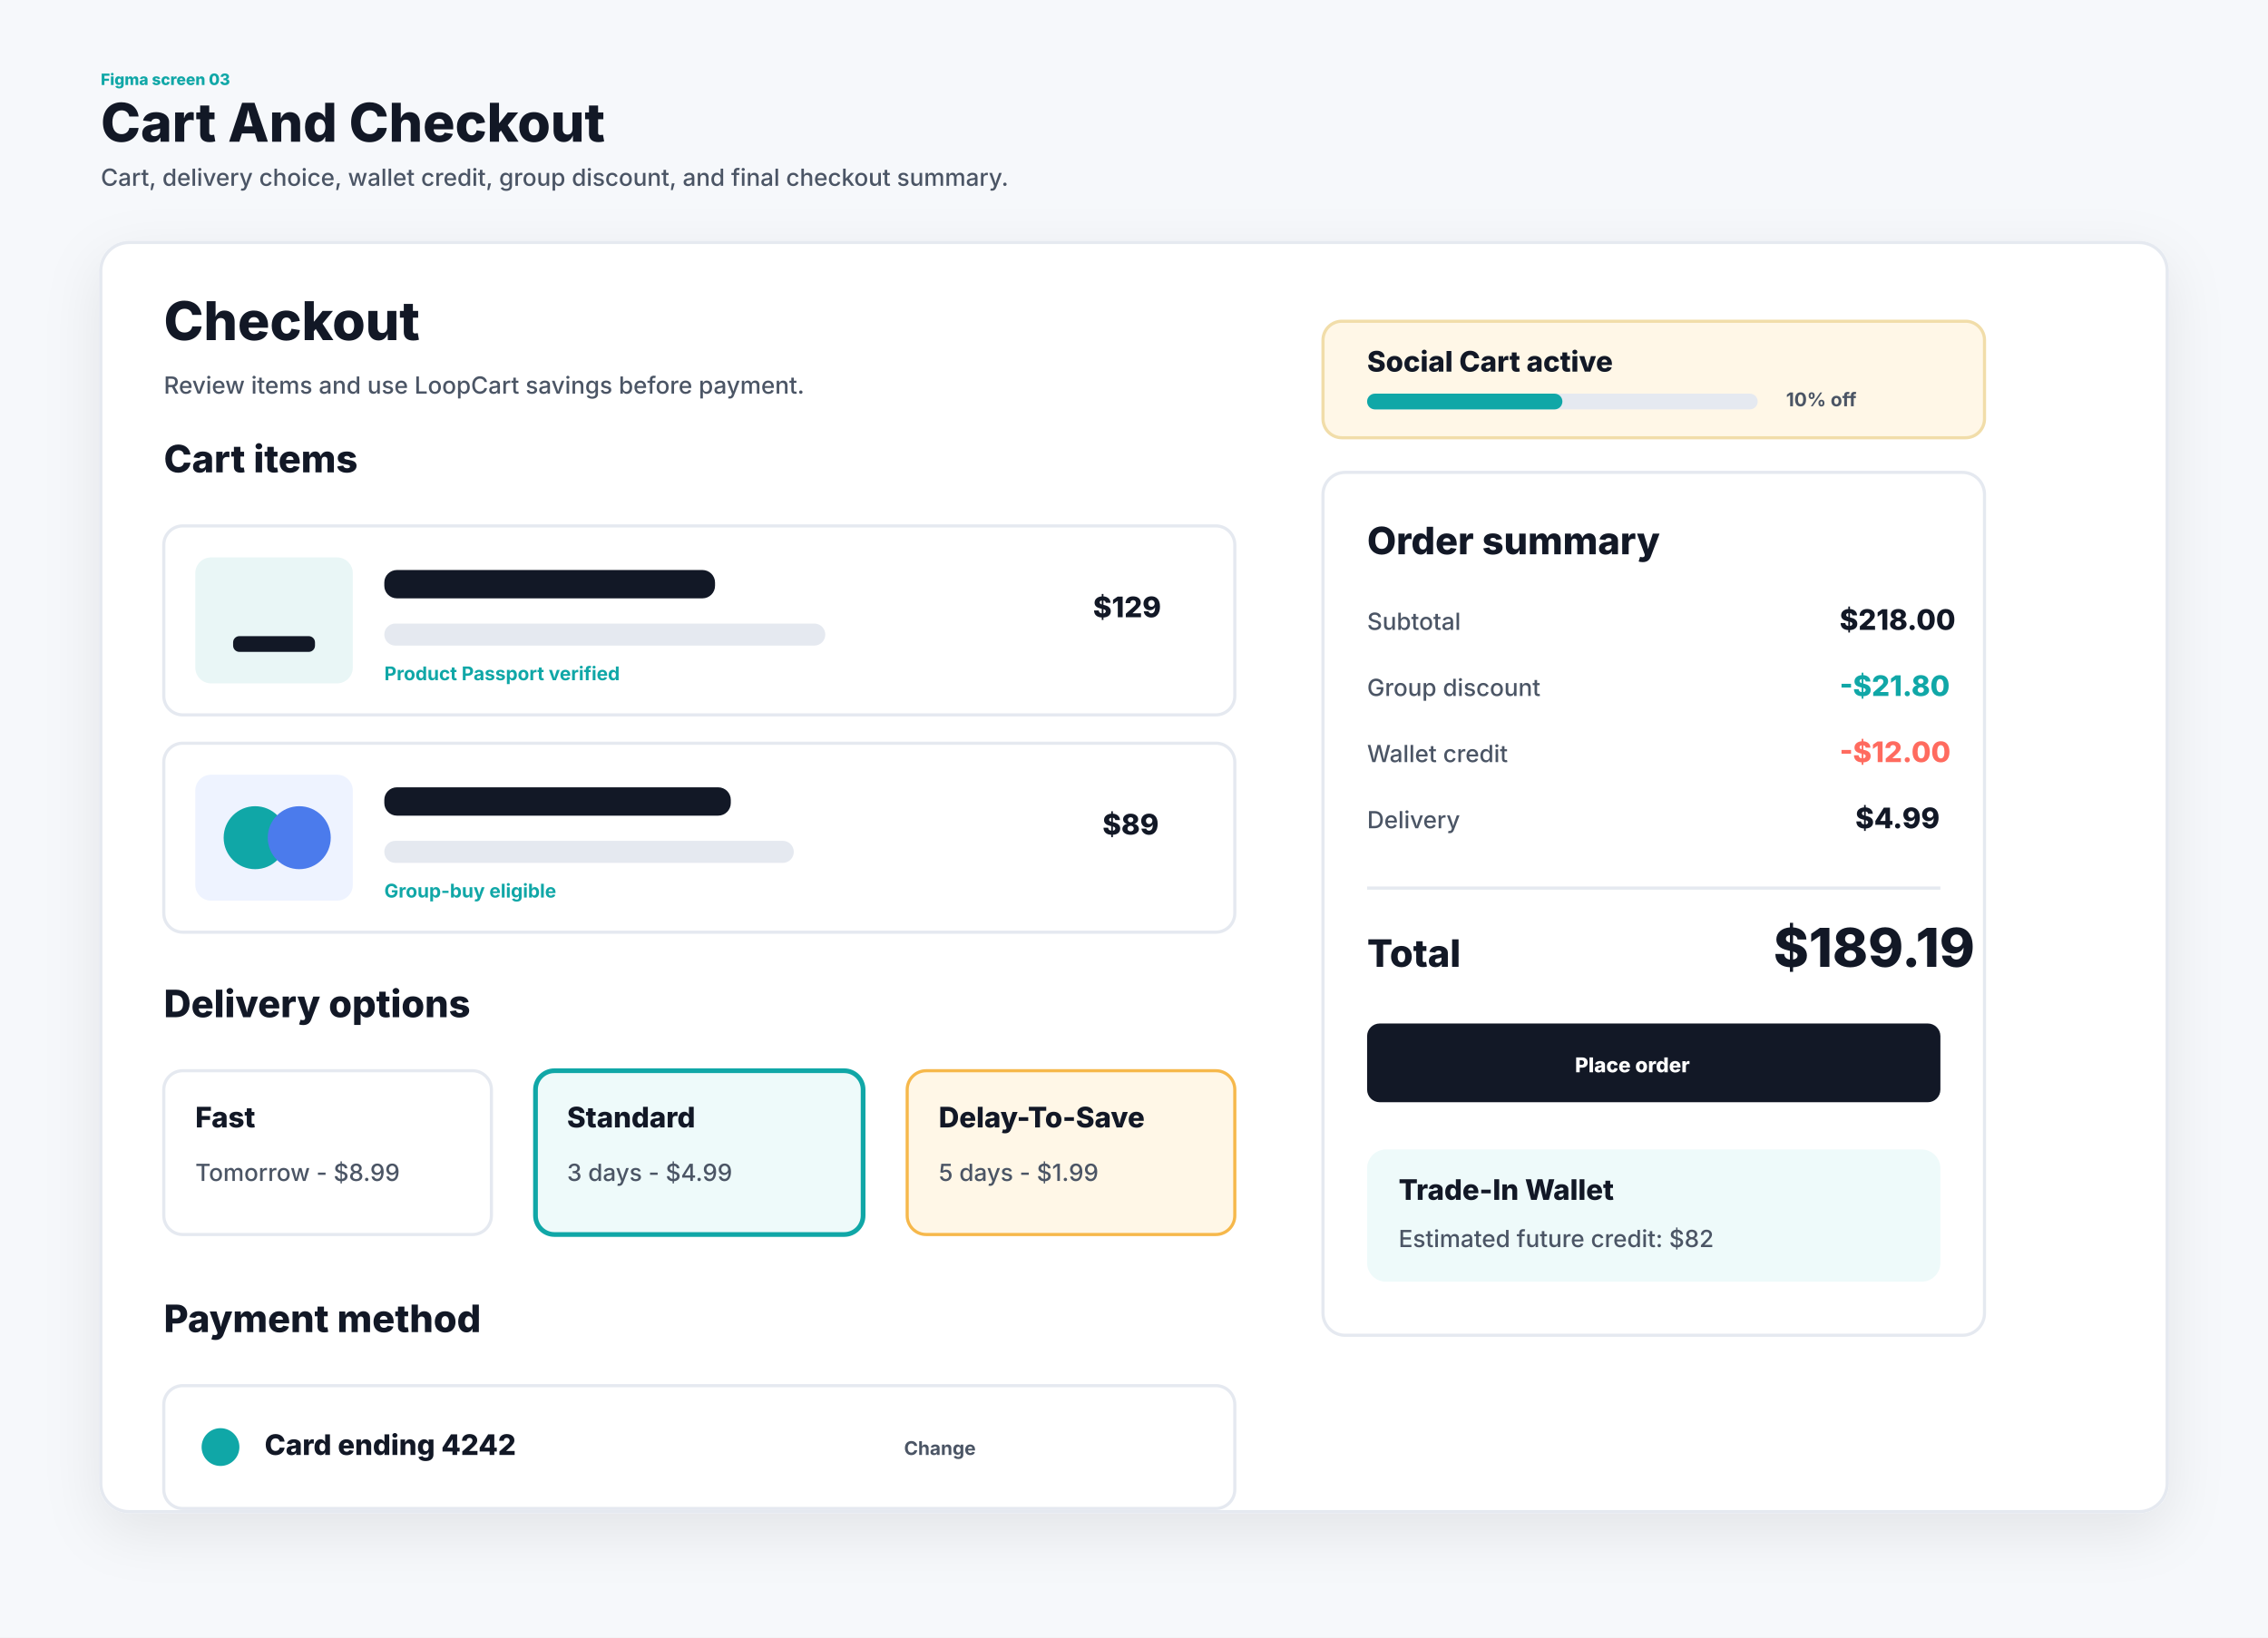
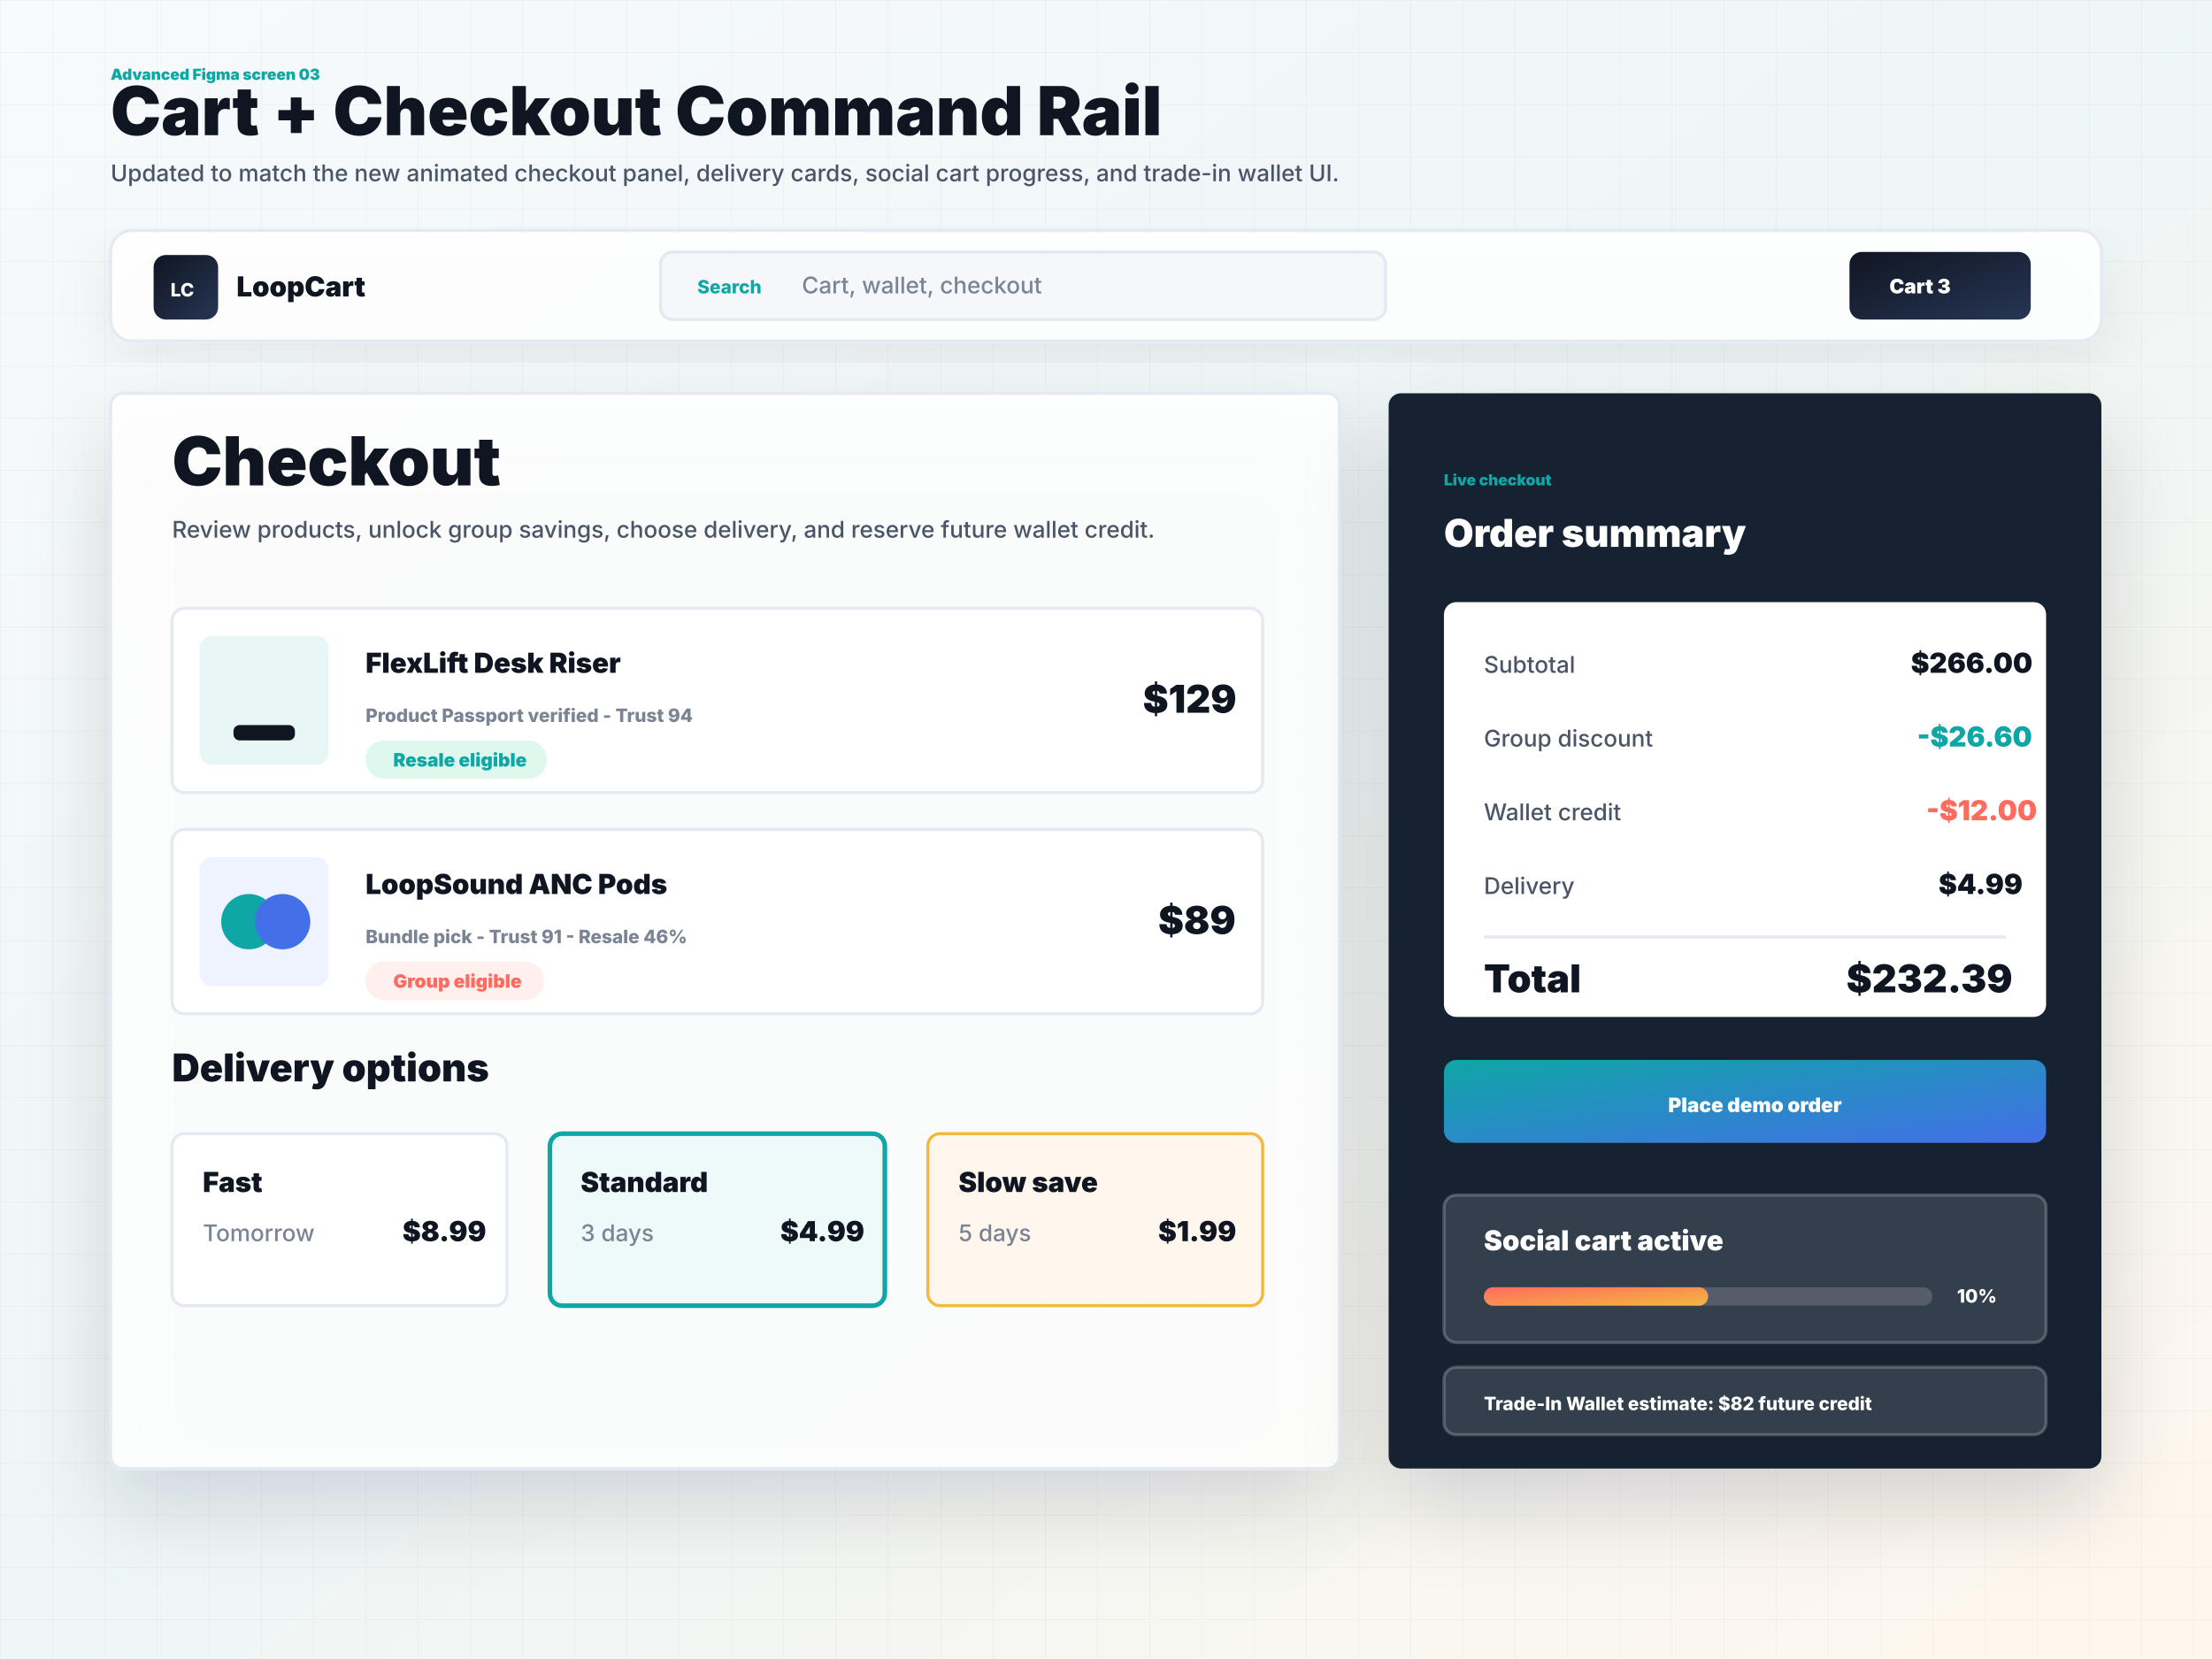
- <svg xmlns="http://www.w3.org/2000/svg" width="1440" height="1040" viewBox="0 0 1440 1040" role="img" aria-label="LoopCart cart and checkout mockup">
+ <svg xmlns="http://www.w3.org/2000/svg" width="1440" height="1080" viewBox="0 0 1440 1080" role="img" aria-label="LoopCart advanced cart checkout mockup">
  <defs>
-     <style>
-       .bg{fill:#f6f8fb}.surface{fill:#fff;stroke:#e5e9f0;stroke-width:2}.ink{fill:#121826}.slate{fill:#4b5565}.muted{fill:#6b7280}.teal{fill:#10a7a7}.coral{fill:#ff6b5f}.amber{fill:#f6b84b}.blue{fill:#4b7bec}.mint{fill:#dff7ef}.title{font:800 34px Inter,Arial,sans-serif}.h2{font:800 24px Inter,Arial,sans-serif}.h3{font:800 18px Inter,Arial,sans-serif}.body{font:500 15px Inter,Arial,sans-serif}.small{font:700 12px Inter,Arial,sans-serif}.micro{font:800 10px Inter,Arial,sans-serif}.buttonText{fill:#fff;font:800 13px Inter,Arial,sans-serif}.shadow{filter:url(#shadow)}
-     </style>
+     <linearGradient id="page" x1="0" y1="0" x2="1" y2="1">
+       <stop offset="0" stop-color="#f8fafc" />
+       <stop offset=".48" stop-color="#eef6f7" />
+       <stop offset="1" stop-color="#fff7ed" />
+     </linearGradient>
+     <linearGradient id="inkGrad" x1="0" y1="0" x2="1" y2="1">
+       <stop offset="0" stop-color="#101522" />
+       <stop offset="1" stop-color="#263654" />
+     </linearGradient>
+     <linearGradient id="cta" x1="0" y1="0" x2="1" y2="1">
+       <stop offset="0" stop-color="#0fa6a6" />
+       <stop offset="1" stop-color="#436fe8" />
+     </linearGradient>
+     <linearGradient id="warm" x1="0" y1="0" x2="1" y2="1">
+       <stop offset="0" stop-color="#ff6b5f" />
+       <stop offset="1" stop-color="#f4b83f" />
+     </linearGradient>
    <filter id="shadow" x="-20%" y="-20%" width="140%" height="140%">
-       <feDropShadow dx="0" dy="12" stdDeviation="18" flood-color="#121826" flood-opacity=".08" />
+       <feDropShadow dx="0" dy="24" stdDeviation="28" flood-color="#101522" flood-opacity=".16" />
    </filter>
+     <filter id="soft" x="-20%" y="-20%" width="140%" height="140%">
+       <feDropShadow dx="0" dy="12" stdDeviation="18" flood-color="#101522" flood-opacity=".08" />
+     </filter>
+     <pattern id="grid" width="34" height="34" patternUnits="userSpaceOnUse">
+       <path d="M34 0H0V34" fill="none" stroke="#101522" stroke-opacity=".035" stroke-width="1" />
+     </pattern>
+     <style>.surface{fill:#fff;stroke:#e4e9f2;stroke-width:2}.glass{fill:#fff;fill-opacity:.86;stroke:#e4e9f2;stroke-width:2}.ink{fill:#101522}.slate{fill:#4a5568}.muted{fill:#7a8495}.teal{fill:#0fa6a6}.coral{fill:#ff6b5f}.amber{fill:#f4b83f}.blue{fill:#436fe8}.mint{fill:#dff8ee}.rose{fill:#fff0ee}.title{font:900 44px Inter,Arial,sans-serif}.h2{font:900 25px Inter,Arial,sans-serif}.h3{font:850 18px Inter,Arial,sans-serif}.body{font:500 15px Inter,Arial,sans-serif}.small{font:800 12px Inter,Arial,sans-serif}.micro{font:900 10px Inter,Arial,sans-serif;text-transform:uppercase}.btn{fill:#fff;font:850 13px Inter,Arial,sans-serif}.chipText{font:850 12px Inter,Arial,sans-serif}</style>
  </defs>
-   <rect class="bg" width="1440" height="1040" />
-   <text x="64" y="54" class="micro teal">Figma screen 03</text>
-   <text x="64" y="90" class="title ink">Cart And Checkout</text>
-   <text x="64" y="118" class="body slate">Cart, delivery choice, wallet credit, group discount, and final checkout summary.</text>
-   <rect x="64" y="154" width="1312" height="806" rx="18" class="surface shadow" />
-   <text x="104" y="216" class="title ink">Checkout</text>
-   <text x="104" y="250" class="body slate">Review items and use LoopCart savings before payment.</text>
-   <g transform="translate(104 300)">
-     <text x="0" y="0" class="h2 ink">Cart items</text>
-     <rect x="0" y="34" width="680" height="120" rx="12" class="surface" />
-     <rect x="20" y="54" width="100" height="80" rx="10" fill="#e9f6f6" />
-     <rect x="44" y="104" width="52" height="10" rx="4" class="ink" />
-     <rect x="140" y="62" width="210" height="18" rx="8" class="ink" />
-     <rect x="140" y="96" width="280" height="14" rx="7" fill="#e5e9f0" />
-     <text x="140" y="132" class="small teal">Product Passport verified</text>
-     <text x="590" y="92" class="h3 ink">$129</text>
-     <rect x="0" y="172" width="680" height="120" rx="12" class="surface" />
-     <rect x="20" y="192" width="100" height="80" rx="10" fill="#eef3ff" />
-     <circle cx="58" cy="232" r="20" class="teal" />
-     <circle cx="86" cy="232" r="20" class="blue" />
-     <rect x="140" y="200" width="220" height="18" rx="8" class="ink" />
-     <rect x="140" y="234" width="260" height="14" rx="7" fill="#e5e9f0" />
-     <text x="140" y="270" class="small teal">Group-buy eligible</text>
-     <text x="596" y="230" class="h3 ink">$89</text>
-     <text x="0" y="346" class="h2 ink">Delivery options</text>
-     <rect x="0" y="380" width="208" height="104" rx="12" fill="#fff" stroke="#e5e9f0" stroke-width="2" />
-     <text x="20" y="416" class="h3 ink">Fast</text>
-     <text x="20" y="450" class="body slate">Tomorrow - $8.99</text>
-     <rect x="236" y="380" width="208" height="104" rx="12" fill="#eefafa" stroke="#10a7a7" stroke-width="3" />
-     <text x="256" y="416" class="h3 ink">Standard</text>
-     <text x="256" y="450" class="body slate">3 days - $4.99</text>
-     <rect x="472" y="380" width="208" height="104" rx="12" fill="#fff7e7" stroke="#f6b84b" stroke-width="2" />
-     <text x="492" y="416" class="h3 ink">Delay-To-Save</text>
-     <text x="492" y="450" class="body slate">5 days - $1.99</text>
-     <text x="0" y="546" class="h2 ink">Payment method</text>
-     <rect x="0" y="580" width="680" height="78" rx="12" class="surface" />
-     <circle cx="36" cy="619" r="12" fill="#10a7a7" />
-     <text x="64" y="624" class="h3 ink">Card ending 4242</text>
-     <text x="470" y="624" class="small slate">Change</text>
+   <rect width="1440" height="1080" fill="url(#page)" />
+   <rect width="1440" height="1080" fill="url(#grid)" />
+   <text x="72" y="52" class="micro teal">Advanced Figma screen 03</text>
+   <text x="72" y="88" class="title ink">Cart + Checkout Command Rail</text>
+   <text x="72" y="118" class="body slate">Updated to match the new animated checkout panel, delivery cards, social cart progress, and trade-in wallet UI.</text>
+   <rect x="72" y="150" width="1296" height="72" rx="14" class="glass" filter="url(#soft)" />
+   <rect x="100" y="166" width="42" height="42" rx="8" fill="url(#inkGrad)" />
+   <text x="111" y="193" fill="#fff" class="small">LC</text>
+   <text x="154" y="193" class="h3 ink">LoopCart</text>
+   <rect x="430" y="164" width="472" height="44" rx="8" fill="#f5f7fb" stroke="#e4e9f2" stroke-width="2" />
+   <text x="454" y="191" class="small teal">Search</text>
+   <text x="522" y="191" class="body muted">Cart, wallet, checkout</text>
+   <rect x="1204" y="164" width="118" height="44" rx="8" fill="url(#inkGrad)" />
+   <text x="1230" y="191" class="btn">Cart 3</text>
+   <g filter="url(#shadow)">
+     <rect x="72" y="256" width="800" height="700" rx="8" class="glass" />
  </g>
-   <g transform="translate(840 300)">
-     <rect width="420" height="548" rx="14" fill="#fff" stroke="#e5e9f0" stroke-width="2" />
-     <text x="28" y="52" class="h2 ink">Order summary</text>
-     <text x="28" y="100" class="body slate">Subtotal</text>
-     <text x="328" y="100" class="h3 ink">$218.00</text>
-     <text x="28" y="142" class="body slate">Group discount</text>
-     <text x="328" y="142" class="h3 teal">-$21.80</text>
-     <text x="28" y="184" class="body slate">Wallet credit</text>
-     <text x="328" y="184" class="h3 coral">-$12.00</text>
-     <text x="28" y="226" class="body slate">Delivery</text>
-     <text x="338" y="226" class="h3 ink">$4.99</text>
-     <line x1="28" y1="264" x2="392" y2="264" stroke="#e5e9f0" stroke-width="2" />
-     <text x="28" y="314" class="h2 ink">Total</text>
-     <text x="286" y="314" class="title ink">$189.19</text>
-     <rect x="28" y="350" width="364" height="50" rx="8" fill="#121826" />
-     <text x="160" y="381" class="buttonText">Place order</text>
-     <rect x="28" y="430" width="364" height="84" rx="12" fill="#eefafa" />
-     <text x="48" y="462" class="h3 ink">Trade-In Wallet</text>
-     <text x="48" y="492" class="body slate">Estimated future credit: $82</text>
+   <text x="112" y="316" class="title ink">Checkout</text>
+   <text x="112" y="350" class="body slate">Review products, unlock group savings, choose delivery, and reserve future wallet credit.</text>
+   <g transform="translate(112 396)">
+     <rect width="710" height="120" rx="8" class="surface" />
+     <rect x="18" y="18" width="84" height="84" rx="8" fill="#e9f6f6" />
+     <rect x="40" y="76" width="40" height="10" rx="4" class="ink" />
+     <text x="126" y="42" class="h3 ink">FlexLift Desk Riser</text>
+     <text x="126" y="74" class="small muted">Product Passport verified - Trust 94</text>
+     <rect x="126" y="86" width="118" height="25" rx="12" class="mint" />
+     <text x="144" y="103" class="chipText teal">Resale eligible</text>
+     <text x="632" y="68" class="h2 ink">$129</text>
+     <rect y="144" width="710" height="120" rx="8" class="surface" />
+     <rect x="18" y="162" width="84" height="84" rx="8" fill="#eef3ff" />
+     <circle cx="50" cy="204" r="18" class="teal" />
+     <circle cx="72" cy="204" r="18" class="blue" />
+     <text x="126" y="186" class="h3 ink">LoopSound ANC Pods</text>
+     <text x="126" y="218" class="small muted">Bundle pick - Trust 91 - Resale 46%</text>
+     <rect x="126" y="230" width="116" height="25" rx="12" class="rose" />
+     <text x="144" y="247" class="chipText coral">Group eligible</text>
+     <text x="642" y="212" class="h2 ink">$89</text>
  </g>
-   <rect x="840" y="204" width="420" height="74" rx="12" fill="#fff7e7" stroke="#f1dda9" stroke-width="2" />
-   <text x="868" y="236" class="h3 ink">Social Cart active</text>
-   <rect x="868" y="250" width="248" height="10" rx="5" fill="#e5e9f0" />
-   <rect x="868" y="250" width="124" height="10" rx="5" class="teal" />
-   <text x="1134" y="258" class="small slate">10% off</text>
+   <g transform="translate(112 704)">
+     <text x="0" y="0" class="h2 ink">Delivery options</text>
+     <rect x="0" y="34" width="218" height="112" rx="8" class="surface" />
+     <text x="20" y="72" class="h3 ink">Fast</text>
+     <text x="20" y="104" class="body muted">Tomorrow</text>
+     <text x="150" y="104" class="h3 ink">$8.99</text>
+     <rect x="246" y="34" width="218" height="112" rx="8" fill="#eefafa" stroke="#0fa6a6" stroke-width="3" />
+     <text x="266" y="72" class="h3 ink">Standard</text>
+     <text x="266" y="104" class="body muted">3 days</text>
+     <text x="396" y="104" class="h3 ink">$4.99</text>
+     <rect x="492" y="34" width="218" height="112" rx="8" fill="#fff7ed" stroke="#f4b83f" stroke-width="2" />
+     <text x="512" y="72" class="h3 ink">Slow save</text>
+     <text x="512" y="104" class="body muted">5 days</text>
+     <text x="642" y="104" class="h3 ink">$1.99</text>
+   </g>
+   <g filter="url(#shadow)">
+     <rect x="904" y="256" width="464" height="700" rx="8" fill="#172033" />
+   </g>
+   <path d="M904 256h464v700H904z" fill="url(#grid)" opacity=".24" />
+   <text x="940" y="316" class="micro teal">Live checkout</text>
+   <text x="940" y="356" class="h2" fill="#fff">Order summary</text>
+   <rect x="940" y="392" width="392" height="270" rx="8" fill="#fff" />
+   <text x="966" y="438" class="body slate">Subtotal</text>
+   <text x="1244" y="438" class="h3 ink">$266.00</text>
+   <text x="966" y="486" class="body slate">Group discount</text>
+   <text x="1248" y="486" class="h3 teal">-$26.60</text>
+   <text x="966" y="534" class="body slate">Wallet credit</text>
+   <text x="1254" y="534" class="h3 coral">-$12.00</text>
+   <text x="966" y="582" class="body slate">Delivery</text>
+   <text x="1262" y="582" class="h3 ink">$4.99</text>
+   <line x1="966" y1="610" x2="1306" y2="610" stroke="#e4e9f2" stroke-width="2" />
+   <text x="966" y="646" class="h2 ink">Total</text>
+   <text x="1202" y="646" class="h2 ink">$232.39</text>
+   <rect x="940" y="690" width="392" height="54" rx="8" fill="url(#cta)" />
+   <text x="1086" y="724" class="btn">Place demo order</text>
+   <rect x="940" y="778" width="392" height="96" rx="8" fill="#fff" fill-opacity=".13" stroke="#fff" stroke-opacity=".22" stroke-width="2" />
+   <text x="966" y="814" class="h3" fill="#fff">Social cart active</text>
+   <rect x="966" y="838" width="292" height="12" rx="6" fill="#fff" fill-opacity=".16" />
+   <rect x="966" y="838" width="146" height="12" rx="6" fill="url(#warm)" />
+   <text x="1274" y="848" class="small" fill="#fff">10%</text>
+   <rect x="940" y="890" width="392" height="44" rx="8" fill="#fff" fill-opacity=".13" stroke="#fff" stroke-opacity=".22" stroke-width="2" />
+   <text x="966" y="918" class="small" fill="#fff">Trade-In Wallet estimate: $82 future credit</text>
</svg>
